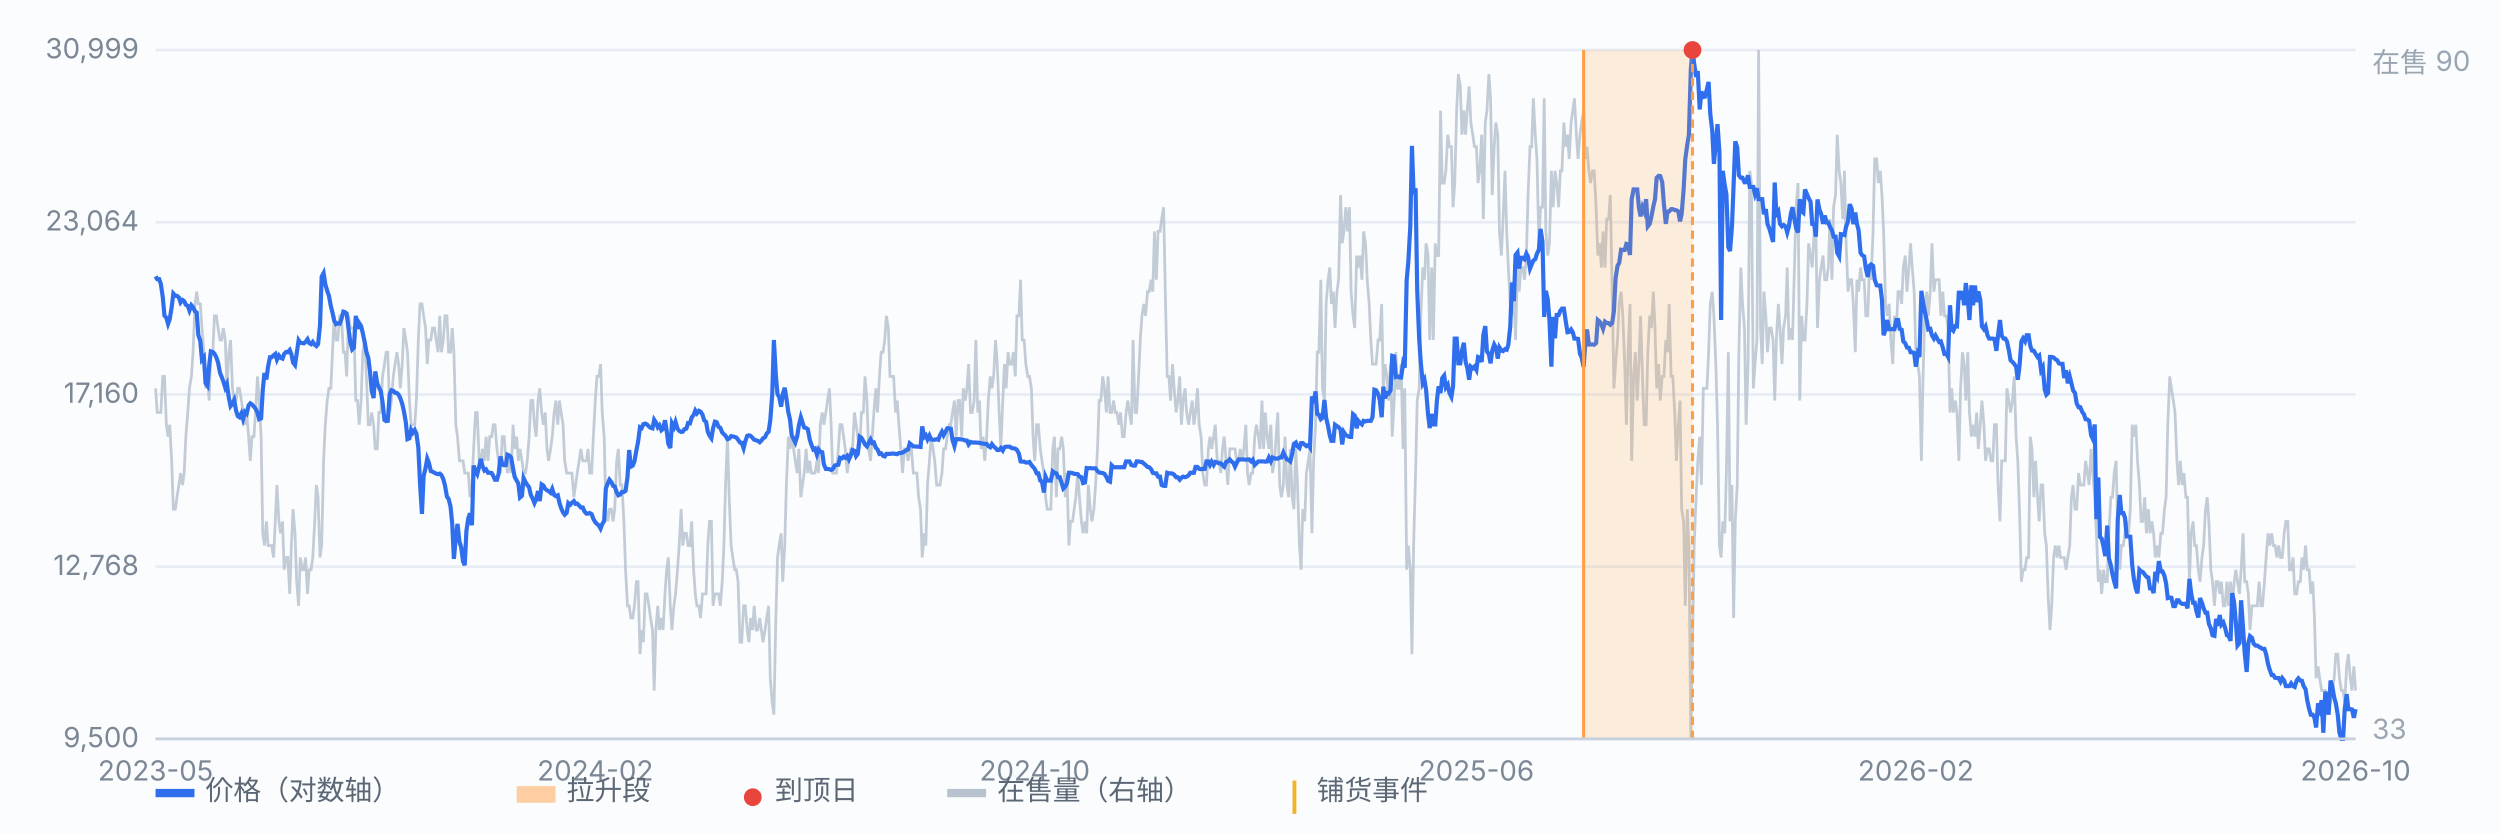
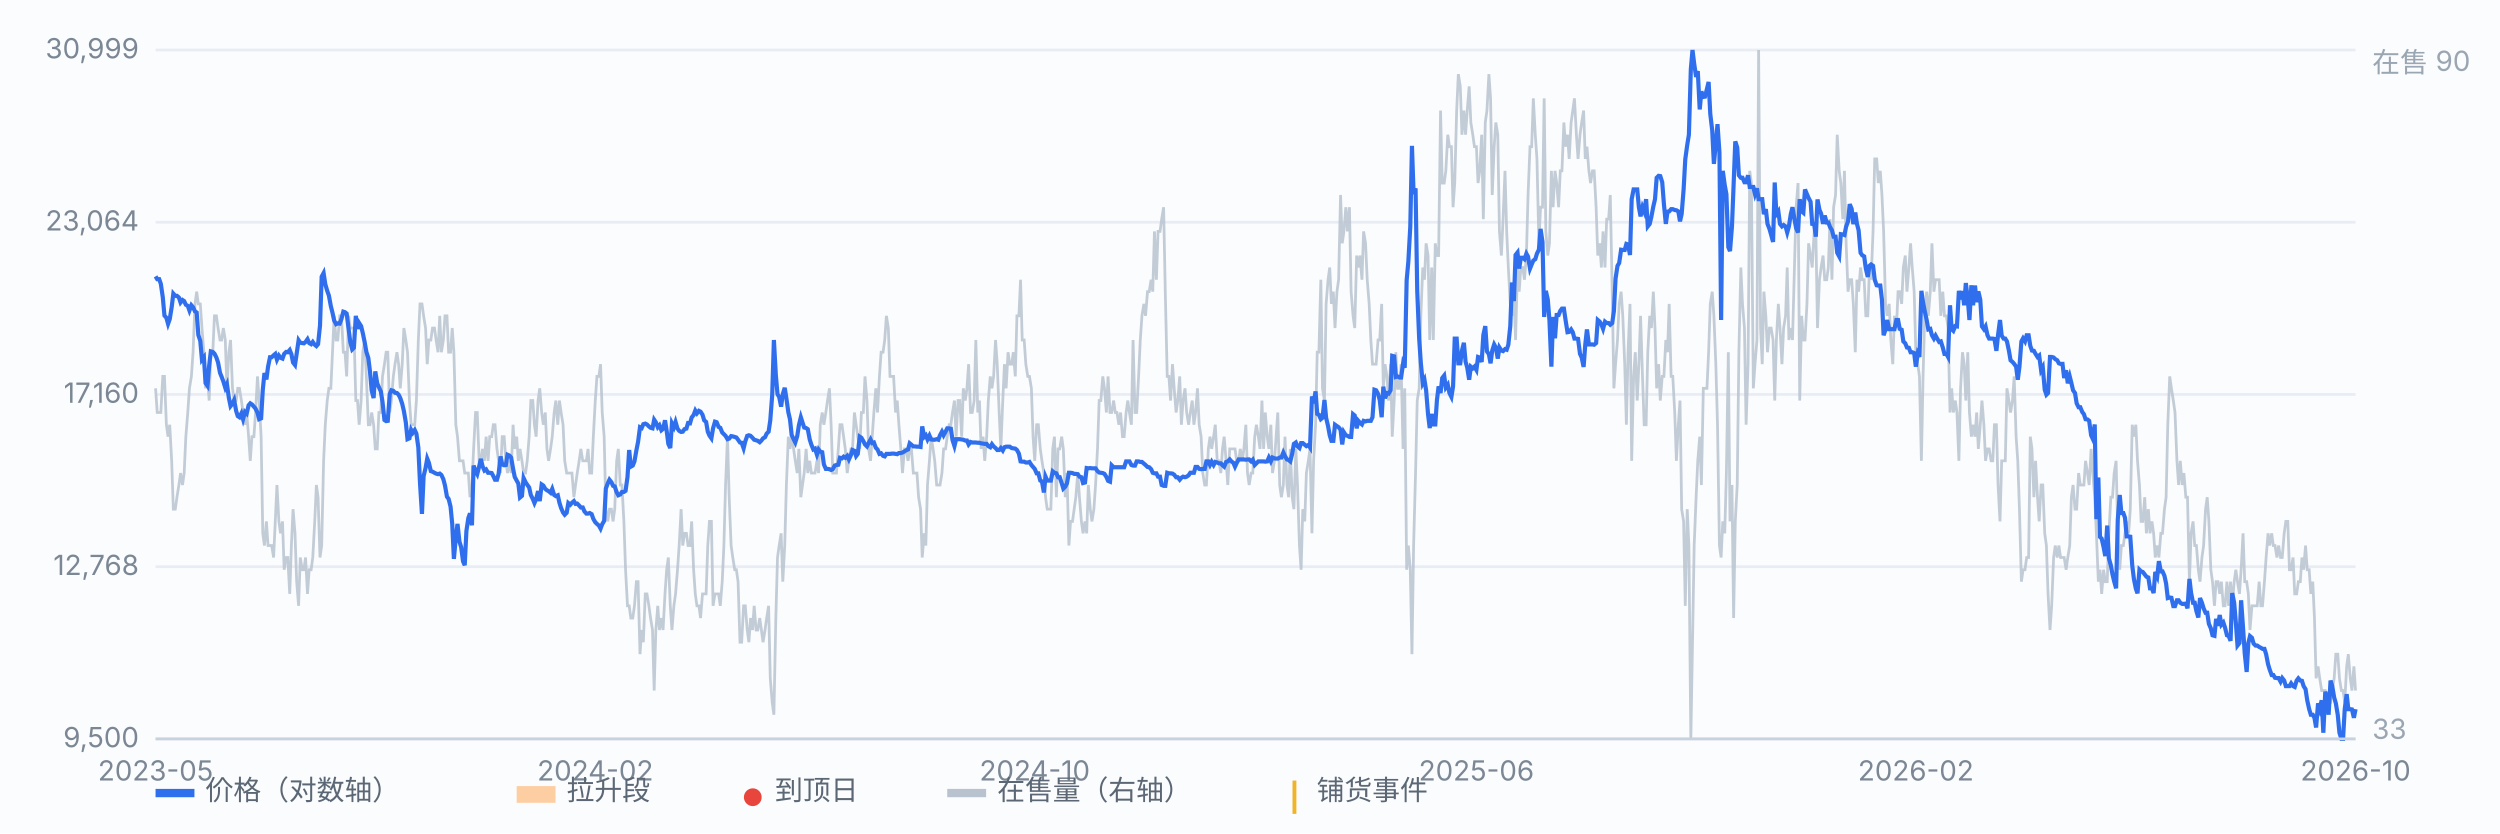
<svg xmlns="http://www.w3.org/2000/svg" viewBox="0 0 900 300" preserveAspectRatio="xMidYMid meet" style="width:100%;max-width:900px;height:auto;display:block" font-family="-apple-system,Segoe UI,Microsoft YaHei,sans-serif" font-size="10">
  <rect x="0" y="0" width="900" height="300" fill="#fbfcfe" />
  <line x1="56" y1="266.0" x2="848" y2="266.0" stroke="#e8edf5" stroke-width="1" />
  <text x="50" y="269.0" text-anchor="end" fill="#7b8794">9,500</text>
  <line x1="56" y1="204.0" x2="848" y2="204.0" stroke="#e8edf5" stroke-width="1" />
  <text x="50" y="207.0" text-anchor="end" fill="#7b8794">12,768</text>
  <line x1="56" y1="142.0" x2="848" y2="142.0" stroke="#e8edf5" stroke-width="1" />
  <text x="50" y="145.0" text-anchor="end" fill="#7b8794">17,160</text>
  <line x1="56" y1="80.0" x2="848" y2="80.0" stroke="#e8edf5" stroke-width="1" />
  <text x="50" y="83.0" text-anchor="end" fill="#7b8794">23,064</text>
  <line x1="56" y1="18.0" x2="848" y2="18.0" stroke="#e8edf5" stroke-width="1" />
  <text x="50" y="21.0" text-anchor="end" fill="#7b8794">30,999</text>
  <path d="M56.0 139.8 L56.6 148.5 L57.3 148.5 L57.9 148.5 L58.6 135.5 L59.2 135.5 L59.9 152.9 L60.5 157.2 L61.1 152.9 L61.8 165.9 L62.4 183.3 L63.1 183.3 L63.7 179.0 L64.4 174.6 L65.0 170.3 L65.7 174.6 L66.3 170.3 L66.9 157.2 L67.6 148.5 L68.2 139.8 L68.9 135.5 L69.5 126.8 L70.2 109.4 L70.8 105.0 L71.4 109.4 L72.1 109.4 L72.7 118.1 L73.4 126.8 L74.0 139.8 L74.7 135.5 L75.3 144.2 L75.9 126.8 L76.6 126.8 L77.2 113.7 L77.9 113.7 L78.5 118.1 L79.2 122.4 L79.8 122.4 L80.4 118.1 L81.1 122.4 L81.7 139.8 L82.4 126.8 L83.0 122.4 L83.7 139.8 L84.3 144.2 L85.0 144.2 L85.6 139.8 L86.2 139.8 L86.9 144.2 L87.5 148.5 L88.2 152.9 L88.8 148.5 L89.5 157.2 L90.1 165.9 L90.7 157.2 L91.4 157.2 L92.0 148.5 L92.7 135.5 L93.3 144.2 L94.0 157.2 L94.6 192.0 L95.2 196.4 L95.9 187.7 L96.5 196.4 L97.2 196.4 L97.8 196.4 L98.5 200.7 L99.1 187.7 L99.7 174.6 L100.4 187.7 L101.0 192.0 L101.7 187.7 L102.3 205.1 L103.0 200.7 L103.6 200.7 L104.3 213.8 L104.9 196.4 L105.5 183.3 L106.2 192.0 L106.8 209.4 L107.5 218.1 L108.1 200.7 L108.8 205.1 L109.4 205.1 L110.0 200.7 L110.7 213.8 L111.3 205.1 L112.0 205.1 L112.6 200.7 L113.3 187.7 L113.9 174.6 L114.5 179.0 L115.2 200.7 L115.8 196.4 L116.5 165.9 L117.1 152.9 L117.8 144.2 L118.4 139.8 L119.1 139.8 L119.7 126.8 L120.3 113.7 L121.0 122.4 L121.6 122.4 L122.3 113.7 L122.9 113.7 L123.6 126.8 L124.2 126.8 L124.8 135.5 L125.5 113.7 L126.1 118.1 L126.8 118.1 L127.4 118.1 L128.1 144.2 L128.7 144.2 L129.3 152.9 L130.0 144.2 L130.6 126.8 L131.3 122.4 L131.9 135.5 L132.6 152.9 L133.2 152.9 L133.8 148.5 L134.5 152.9 L135.1 161.6 L135.8 161.6 L136.4 148.5 L137.1 148.5 L137.7 135.5 L138.4 131.1 L139.0 126.8 L139.6 126.8 L140.3 148.5 L140.9 144.2 L141.6 135.5 L142.2 131.1 L142.9 126.8 L143.5 131.1 L144.1 139.8 L144.8 131.1 L145.4 118.1 L146.1 122.4 L146.7 126.8 L147.4 144.2 L148.0 152.9 L148.6 152.9 L149.3 152.9 L149.9 144.2 L150.6 122.4 L151.2 109.4 L151.9 109.4 L152.5 113.7 L153.2 118.1 L153.8 131.1 L154.4 122.4 L155.1 122.4 L155.7 118.1 L156.4 118.1 L157.0 122.4 L157.7 126.8 L158.3 113.7 L158.9 126.8 L159.6 122.4 L160.2 113.7 L160.9 113.7 L161.5 126.8 L162.2 126.8 L162.8 118.1 L163.4 126.8 L164.1 152.9 L164.7 157.2 L165.4 165.9 L166.0 165.9 L166.7 165.9 L167.3 170.3 L167.9 170.3 L168.6 170.3 L169.2 179.0 L169.9 174.6 L170.5 161.6 L171.2 148.5 L171.8 148.5 L172.5 165.9 L173.1 165.9 L173.7 161.6 L174.4 165.9 L175.0 157.2 L175.7 165.9 L176.3 157.2 L177.0 157.2 L177.6 152.9 L178.2 152.9 L178.9 161.6 L179.5 165.9 L180.2 170.3 L180.8 157.2 L181.5 157.2 L182.1 165.9 L182.7 170.3 L183.4 165.9 L184.0 170.3 L184.7 152.9 L185.3 161.6 L186.0 157.2 L186.6 165.9 L187.2 161.6 L187.9 165.9 L188.5 170.3 L189.2 170.3 L189.8 165.9 L190.5 157.2 L191.1 144.2 L191.8 144.2 L192.4 152.9 L193.0 157.2 L193.7 144.2 L194.3 139.8 L195.0 148.5 L195.6 152.9 L196.3 148.5 L196.9 161.6 L197.5 165.9 L198.2 161.6 L198.8 157.2 L199.5 148.5 L200.1 144.2 L200.8 152.9 L201.4 144.2 L202.0 148.5 L202.7 152.9 L203.3 165.9 L204.0 170.3 L204.6 170.3 L205.3 170.3 L205.9 170.3 L206.6 179.0 L207.2 174.6 L207.8 170.3 L208.5 165.9 L209.1 161.6 L209.8 165.9 L210.4 165.9 L211.1 165.9 L211.7 161.6 L212.3 170.3 L213.0 170.3 L213.6 157.2 L214.3 144.2 L214.9 135.5 L215.6 135.5 L216.2 131.1 L216.8 148.5 L217.5 157.2 L218.1 183.3 L218.8 187.7 L219.4 183.3 L220.1 183.3 L220.7 187.7 L221.3 183.3 L222.0 165.9 L222.6 161.6 L223.3 174.6 L223.9 174.6 L224.6 187.7 L225.2 205.1 L225.9 218.1 L226.5 218.1 L227.1 222.5 L227.8 222.5 L228.4 218.1 L229.1 209.4 L229.7 209.4 L230.4 235.5 L231.0 226.8 L231.6 231.2 L232.3 213.8 L232.9 213.8 L233.6 218.1 L234.2 222.5 L234.9 226.8 L235.5 248.6 L236.1 226.8 L236.8 218.1 L237.4 226.8 L238.1 222.5 L238.7 226.8 L239.4 213.8 L240.0 205.1 L240.6 200.7 L241.3 218.1 L241.9 226.8 L242.6 218.1 L243.2 213.8 L243.9 205.1 L244.5 196.4 L245.2 183.3 L245.8 196.4 L246.4 192.0 L247.1 192.0 L247.7 196.4 L248.4 196.4 L249.0 187.7 L249.7 205.1 L250.3 213.8 L250.9 218.1 L251.6 218.1 L252.2 222.5 L252.9 213.8 L253.5 213.8 L254.2 213.8 L254.8 196.4 L255.4 187.7 L256.1 187.7 L256.7 218.1 L257.4 213.8 L258.0 213.8 L258.7 213.8 L259.3 218.1 L260.0 209.4 L260.6 196.4 L261.2 174.6 L261.9 157.2 L262.5 179.0 L263.2 196.4 L263.8 200.7 L264.5 205.1 L265.1 205.1 L265.7 209.4 L266.4 231.2 L267.0 231.2 L267.7 218.1 L268.3 218.1 L269.0 226.8 L269.6 231.2 L270.2 222.5 L270.9 226.8 L271.5 218.1 L272.2 226.8 L272.8 226.8 L273.5 222.5 L274.1 226.8 L274.7 231.2 L275.4 226.8 L276.0 222.5 L276.7 218.1 L277.3 244.2 L278.0 252.9 L278.6 257.3 L279.3 222.5 L279.9 200.7 L280.5 196.4 L281.2 192.0 L281.8 209.4 L282.5 196.4 L283.1 174.6 L283.8 157.2 L284.4 161.6 L285.0 157.2 L285.7 161.6 L286.3 165.9 L287.0 170.3 L287.6 161.6 L288.3 179.0 L288.9 174.6 L289.5 170.3 L290.2 161.6 L290.8 170.3 L291.5 165.9 L292.1 170.3 L292.8 170.3 L293.4 170.3 L294.1 165.9 L294.7 170.3 L295.3 152.9 L296.0 148.5 L296.6 152.9 L297.3 148.5 L297.9 144.2 L298.6 139.8 L299.2 152.9 L299.8 170.3 L300.5 170.3 L301.1 170.3 L301.8 161.6 L302.4 152.9 L303.1 152.9 L303.7 157.2 L304.3 161.6 L305.0 170.3 L305.6 165.9 L306.3 161.6 L306.9 161.6 L307.6 148.5 L308.2 152.9 L308.8 157.2 L309.5 161.6 L310.1 148.5 L310.8 148.5 L311.4 135.5 L312.1 144.2 L312.7 161.6 L313.4 165.9 L314.0 157.2 L314.6 148.5 L315.3 139.8 L315.9 148.5 L316.6 135.5 L317.2 126.8 L317.9 126.8 L318.5 122.4 L319.1 113.7 L319.8 118.1 L320.4 135.5 L321.1 135.5 L321.7 135.5 L322.4 148.5 L323.0 144.2 L323.6 152.9 L324.3 161.6 L324.9 170.3 L325.6 161.6 L326.2 161.6 L326.9 165.9 L327.5 161.6 L328.1 161.6 L328.8 170.3 L329.4 170.3 L330.1 170.3 L330.7 179.0 L331.4 183.3 L332.0 200.7 L332.7 192.0 L333.3 196.4 L333.9 174.6 L334.6 165.9 L335.2 157.2 L335.9 161.6 L336.5 165.9 L337.2 174.6 L337.8 174.6 L338.4 174.6 L339.1 170.3 L339.7 161.6 L340.4 161.6 L341.0 157.2 L341.7 152.9 L342.3 152.9 L342.9 148.5 L343.6 144.2 L344.2 157.2 L344.9 144.2 L345.5 144.2 L346.2 157.2 L346.8 139.8 L347.5 144.2 L348.1 139.8 L348.7 131.1 L349.4 148.5 L350.0 148.5 L350.7 144.2 L351.3 122.4 L352.0 148.5 L352.6 144.2 L353.2 161.6 L353.9 157.2 L354.5 165.9 L355.2 157.2 L355.8 144.2 L356.5 135.5 L357.1 139.8 L357.7 135.5 L358.4 122.4 L359.0 131.1 L359.7 148.5 L360.3 161.6 L361.0 144.2 L361.6 131.1 L362.2 139.8 L362.9 126.8 L363.5 131.1 L364.2 131.1 L364.8 126.8 L365.5 135.5 L366.1 113.7 L366.8 113.7 L367.4 100.7 L368.0 122.4 L368.7 122.4 L369.3 131.1 L370.0 135.5 L370.6 135.5 L371.3 139.8 L371.9 157.2 L372.5 165.9 L373.2 152.9 L373.8 152.9 L374.5 161.6 L375.1 165.9 L375.8 170.3 L376.4 179.0 L377.0 183.3 L377.7 183.3 L378.3 183.3 L379.0 161.6 L379.6 157.2 L380.3 179.0 L380.9 161.6 L381.5 161.6 L382.2 157.2 L382.8 161.6 L383.5 179.0 L384.1 170.3 L384.8 196.4 L385.4 187.7 L386.1 187.7 L386.7 183.3 L387.3 179.0 L388.0 170.3 L388.6 179.0 L389.3 187.7 L389.9 192.0 L390.6 187.7 L391.2 192.0 L391.8 174.6 L392.5 183.3 L393.1 187.7 L393.8 183.3 L394.4 174.6 L395.1 161.6 L395.7 144.2 L396.3 144.2 L397.0 135.5 L397.6 139.8 L398.3 148.5 L398.9 135.5 L399.6 148.5 L400.2 148.5 L400.9 144.2 L401.5 148.5 L402.1 148.5 L402.8 152.9 L403.4 148.5 L404.1 157.2 L404.7 157.2 L405.4 148.5 L406.0 144.2 L406.6 148.5 L407.3 152.9 L407.9 122.4 L408.6 148.5 L409.2 148.5 L409.9 135.5 L410.5 122.4 L411.1 113.7 L411.8 109.4 L412.4 113.7 L413.1 105.0 L413.7 105.0 L414.4 100.7 L415.0 105.0 L415.6 83.3 L416.3 100.7 L416.9 83.3 L417.6 83.3 L418.2 78.9 L418.9 74.6 L419.5 105.0 L420.2 135.5 L420.8 135.5 L421.4 144.2 L422.1 131.1 L422.7 139.8 L423.4 148.5 L424.0 144.2 L424.7 135.5 L425.3 152.9 L425.9 144.2 L426.6 139.8 L427.2 148.5 L427.9 152.9 L428.5 148.5 L429.2 144.2 L429.8 152.9 L430.4 148.5 L431.1 139.8 L431.7 152.9 L432.4 157.2 L433.0 170.3 L433.7 174.6 L434.3 174.6 L435.0 161.6 L435.6 157.2 L436.2 161.6 L436.9 157.2 L437.5 152.9 L438.2 165.9 L438.8 165.9 L439.5 170.3 L440.1 161.6 L440.7 157.2 L441.4 165.9 L442.0 174.6 L442.7 161.6 L443.3 161.6 L444.0 161.6 L444.6 161.6 L445.2 165.9 L445.9 165.9 L446.5 161.6 L447.2 165.9 L447.8 161.6 L448.5 152.9 L449.1 170.3 L449.7 174.6 L450.4 170.3 L451.0 170.3 L451.7 157.2 L452.3 152.9 L453.0 157.2 L453.6 161.6 L454.3 144.2 L454.9 161.6 L455.5 148.5 L456.2 157.2 L456.8 161.6 L457.5 152.9 L458.1 170.3 L458.8 165.9 L459.4 157.2 L460.0 148.5 L460.7 174.6 L461.3 179.0 L462.0 174.6 L462.6 157.2 L463.3 174.6 L463.9 179.0 L464.5 161.6 L465.2 179.0 L465.8 183.3 L466.5 161.6 L467.1 174.6 L467.8 196.4 L468.4 205.1 L469.0 183.3 L469.7 187.7 L470.3 170.3 L471.0 165.9 L471.6 161.6 L472.3 192.0 L472.9 165.9 L473.6 152.9 L474.2 126.8 L474.8 126.8 L475.5 100.7 L476.1 139.8 L476.8 144.2 L477.4 109.4 L478.1 100.7 L478.7 96.3 L479.3 109.4 L480.0 105.0 L480.6 118.1 L481.3 105.0 L481.9 100.7 L482.6 70.2 L483.2 87.6 L483.8 83.3 L484.5 74.6 L485.1 83.3 L485.8 74.6 L486.4 105.0 L487.1 113.7 L487.7 118.1 L488.4 92.0 L489.0 96.3 L489.6 92.0 L490.3 100.7 L490.9 83.3 L491.6 87.6 L492.2 100.7 L492.9 109.4 L493.5 122.4 L494.1 131.1 L494.8 131.1 L495.4 131.1 L496.1 122.4 L496.7 122.4 L497.4 109.4 L498.0 139.8 L498.6 131.1 L499.3 135.5 L499.9 144.2 L500.6 131.1 L501.2 157.2 L501.9 144.2 L502.5 126.8 L503.1 139.8 L503.8 139.8 L504.4 131.1 L505.1 161.6 L505.7 139.8 L506.4 205.1 L507.0 196.4 L507.7 205.1 L508.3 235.5 L508.9 196.4 L509.6 170.3 L510.2 144.2 L510.9 139.8 L511.5 113.7 L512.2 96.3 L512.8 100.7 L513.4 87.6 L514.1 92.0 L514.7 122.4 L515.4 96.3 L516.0 122.4 L516.7 87.6 L517.3 92.0 L517.9 92.0 L518.6 39.8 L519.2 65.9 L519.9 65.9 L520.5 61.5 L521.2 48.5 L521.8 52.8 L522.5 52.8 L523.1 74.6 L523.7 65.9 L524.4 39.8 L525.0 26.7 L525.7 31.1 L526.3 48.5 L527.0 39.8 L527.6 48.5 L528.2 39.8 L528.9 31.1 L529.5 44.1 L530.2 48.5 L530.8 52.8 L531.5 52.8 L532.1 65.9 L532.7 61.5 L533.4 48.5 L534.0 78.9 L534.7 44.1 L535.3 39.8 L536.0 26.7 L536.6 35.4 L537.2 70.2 L537.9 52.8 L538.5 44.1 L539.2 48.5 L539.8 83.3 L540.5 92.0 L541.1 78.9 L541.8 61.5 L542.4 83.3 L543.0 96.3 L543.7 109.4 L544.3 113.7 L545.0 105.0 L545.6 122.4 L546.3 96.3 L546.9 105.0 L547.5 96.3 L548.2 96.3 L548.8 100.7 L549.5 92.0 L550.1 70.2 L550.8 52.8 L551.4 52.8 L552.0 35.4 L552.7 48.5 L553.3 57.2 L554.0 87.6 L554.6 74.6 L555.3 74.6 L555.9 35.4 L556.5 83.3 L557.2 92.0 L557.8 87.6 L558.5 61.5 L559.1 74.6 L559.8 61.5 L560.4 65.9 L561.1 74.6 L561.7 61.5 L562.3 61.5 L563.0 44.1 L563.6 52.8 L564.3 48.5 L564.9 57.2 L565.6 44.1 L566.2 39.8 L566.8 35.4 L567.5 48.5 L568.1 57.2 L568.8 48.5 L569.4 44.1 L570.1 39.8 L570.7 57.2 L571.3 52.8 L572.0 61.5 L572.6 65.9 L573.3 61.5 L573.9 61.5 L574.6 74.6 L575.2 92.0 L575.9 87.6 L576.5 96.3 L577.1 83.3 L577.8 96.3 L578.4 78.9 L579.1 78.9 L579.7 70.2 L580.4 105.0 L581.0 139.8 L581.6 131.1 L582.3 122.4 L582.9 109.4 L583.6 105.0 L584.2 113.7 L584.9 131.1 L585.5 152.9 L586.1 126.8 L586.8 109.4 L587.4 165.9 L588.1 135.5 L588.7 126.8 L589.4 144.2 L590.0 131.1 L590.6 113.7 L591.3 135.5 L591.9 152.9 L592.6 152.9 L593.2 126.8 L593.9 113.7 L594.5 118.1 L595.2 105.0 L595.8 118.1 L596.4 139.8 L597.1 131.1 L597.7 144.2 L598.4 135.5 L599.0 135.5 L599.7 122.4 L600.3 126.8 L600.9 109.4 L601.6 135.5 L602.2 135.5 L602.9 148.5 L603.5 165.9 L604.2 152.9 L604.8 144.2 L605.4 183.3 L606.1 187.7 L606.7 218.1 L607.4 183.3 L608.0 196.4 L608.7 266.0 L609.3 231.2 L609.9 196.4 L610.6 179.0 L611.2 165.9 L611.9 157.2 L612.5 174.6 L613.2 139.8 L613.8 139.8 L614.5 139.8 L615.1 126.8 L615.7 109.4 L616.4 105.0 L617.0 113.7 L617.7 131.1 L618.3 152.9 L619.0 196.4 L619.6 200.7 L620.2 187.7 L620.9 192.0 L621.5 170.3 L622.2 126.8 L622.8 187.7 L623.5 174.6 L624.1 222.5 L624.7 187.7 L625.4 174.6 L626.0 126.8 L626.7 96.3 L627.3 109.4 L628.0 118.1 L628.6 152.9 L629.3 131.1 L629.9 61.5 L630.5 65.9 L631.2 139.8 L631.8 131.1 L632.5 122.4 L633.1 18.0 L633.8 118.1 L634.4 131.1 L635.0 105.0 L635.7 113.7 L636.3 126.8 L637.0 118.1 L637.6 118.1 L638.3 122.4 L638.9 144.2 L639.5 122.4 L640.2 109.4 L640.8 118.1 L641.5 131.1 L642.1 118.1 L642.8 113.7 L643.4 96.3 L644.0 122.4 L644.7 118.1 L645.3 122.4 L646.0 96.3 L646.6 74.6 L647.3 65.9 L647.9 144.2 L648.6 113.7 L649.2 122.4 L649.8 122.4 L650.5 109.4 L651.1 87.6 L651.8 92.0 L652.4 96.3 L653.1 83.3 L653.7 83.3 L654.3 118.1 L655.0 100.7 L655.6 96.3 L656.3 92.0 L656.9 100.7 L657.6 100.7 L658.2 96.3 L658.8 78.9 L659.5 100.7 L660.1 74.6 L660.8 70.2 L661.4 48.5 L662.1 61.5 L662.7 65.9 L663.4 78.9 L664.0 61.5 L664.6 87.6 L665.3 105.0 L665.9 100.7 L666.6 100.7 L667.2 109.4 L667.9 126.8 L668.5 100.7 L669.1 105.0 L669.8 96.3 L670.4 100.7 L671.1 100.7 L671.7 113.7 L672.4 113.7 L673.0 96.3 L673.6 100.7 L674.3 83.3 L674.9 57.2 L675.6 57.2 L676.2 65.9 L676.9 61.5 L677.5 70.2 L678.1 83.3 L678.8 109.4 L679.4 113.7 L680.1 109.4 L680.7 122.4 L681.4 131.1 L682.0 113.7 L682.7 118.1 L683.3 105.0 L683.9 105.0 L684.6 109.4 L685.2 96.3 L685.9 92.0 L686.5 105.0 L687.2 96.3 L687.8 87.6 L688.4 96.3 L689.1 105.0 L689.7 126.8 L690.4 131.1 L691.0 135.5 L691.7 165.9 L692.3 135.5 L692.9 113.7 L693.6 105.0 L694.2 113.7 L694.9 105.0 L695.5 87.6 L696.2 105.0 L696.8 100.7 L697.4 100.7 L698.1 100.7 L698.7 113.7 L699.4 105.0 L700.0 113.7 L700.7 113.7 L701.3 118.1 L702.0 148.5 L702.6 139.8 L703.2 148.5 L703.9 144.2 L704.5 148.5 L705.2 165.9 L705.8 139.8 L706.5 126.8 L707.1 131.1 L707.7 144.2 L708.4 126.8 L709.0 148.5 L709.7 157.2 L710.3 152.9 L711.0 157.2 L711.6 148.5 L712.2 161.6 L712.9 152.9 L713.5 144.2 L714.2 152.9 L714.8 165.9 L715.5 161.6 L716.1 161.6 L716.8 165.9 L717.4 165.9 L718.0 152.9 L718.7 152.9 L719.3 174.6 L720.0 187.7 L720.6 165.9 L721.3 165.9 L721.9 165.9 L722.5 139.8 L723.2 144.2 L723.8 148.5 L724.5 144.2 L725.1 135.5 L725.8 157.2 L726.4 165.9 L727.0 183.3 L727.7 209.4 L728.3 205.1 L729.0 205.1 L729.6 200.7 L730.3 200.7 L730.9 157.2 L731.5 161.6 L732.2 179.0 L732.8 165.9 L733.5 179.0 L734.1 187.7 L734.8 174.6 L735.4 174.6 L736.1 192.0 L736.7 196.4 L737.3 213.8 L738.0 226.8 L738.6 218.1 L739.3 200.7 L739.9 196.4 L740.6 200.7 L741.2 196.4 L741.8 200.7 L742.5 200.7 L743.1 200.7 L743.8 205.1 L744.4 200.7 L745.1 196.4 L745.7 179.0 L746.3 174.6 L747.0 183.3 L747.6 183.3 L748.3 170.3 L748.9 174.6 L749.6 174.6 L750.2 174.6 L750.8 165.9 L751.5 170.3 L752.1 174.6 L752.8 161.6 L753.4 170.3 L754.1 179.0 L754.7 192.0 L755.4 209.4 L756.0 205.1 L756.6 213.8 L757.3 205.1 L757.9 209.4 L758.6 209.4 L759.2 192.0 L759.9 179.0 L760.5 179.0 L761.1 170.3 L761.8 165.9 L762.4 192.0 L763.1 205.1 L763.7 196.4 L764.4 196.4 L765.0 192.0 L765.6 187.7 L766.3 192.0 L766.9 183.3 L767.6 152.9 L768.2 157.2 L768.9 152.9 L769.5 165.9 L770.2 174.6 L770.8 187.7 L771.4 187.7 L772.1 179.0 L772.7 192.0 L773.4 183.3 L774.0 192.0 L774.7 187.7 L775.3 192.0 L775.9 200.7 L776.6 196.4 L777.2 200.7 L777.9 192.0 L778.5 192.0 L779.2 183.3 L779.8 179.0 L780.4 152.9 L781.1 135.5 L781.7 139.8 L782.4 144.2 L783.0 148.5 L783.7 165.9 L784.3 174.6 L784.9 165.9 L785.6 174.6 L786.2 170.3 L786.9 179.0 L787.5 179.0 L788.2 209.4 L788.8 192.0 L789.5 187.7 L790.1 196.4 L790.7 196.4 L791.4 205.1 L792.0 209.4 L792.7 200.7 L793.3 196.4 L794.0 183.3 L794.6 179.0 L795.2 187.7 L795.9 205.1 L796.5 209.4 L797.2 218.1 L797.8 209.4 L798.5 209.4 L799.1 213.8 L799.7 209.4 L800.4 218.1 L801.0 218.1 L801.7 209.4 L802.3 218.1 L803.0 209.4 L803.6 218.1 L804.3 209.4 L804.9 205.1 L805.5 209.4 L806.2 213.8 L806.8 205.1 L807.5 192.0 L808.1 209.4 L808.8 209.4 L809.4 213.8 L810.0 226.8 L810.7 218.1 L811.3 218.1 L812.0 218.1 L812.6 218.1 L813.3 209.4 L813.9 218.1 L814.5 218.1 L815.2 209.4 L815.8 200.7 L816.5 192.0 L817.1 196.4 L817.8 192.0 L818.4 196.4 L819.0 196.4 L819.7 200.7 L820.3 196.4 L821.0 200.7 L821.6 200.7 L822.3 192.0 L822.9 187.7 L823.6 187.7 L824.2 205.1 L824.8 205.1 L825.5 200.7 L826.1 213.8 L826.8 213.8 L827.4 209.4 L828.1 209.4 L828.7 200.7 L829.3 205.1 L830.0 196.4 L830.6 205.1 L831.3 205.1 L831.9 213.8 L832.6 209.4 L833.2 222.5 L833.8 244.2 L834.5 239.9 L835.1 244.2 L835.8 248.6 L836.4 248.6 L837.1 248.6 L837.7 252.9 L838.3 252.9 L839.0 252.9 L839.6 248.6 L840.3 244.2 L840.9 235.5 L841.6 235.5 L842.2 244.2 L842.9 248.6 L843.5 248.6 L844.1 252.9 L844.8 239.9 L845.4 235.5 L846.1 244.2 L846.7 248.6 L847.4 239.9 L848.0 248.6" fill="none" stroke="#b9c3cf" stroke-width="1" opacity="0.85" />
  <text x="854" y="26" fill="#9aa6b2">在售 90</text>
  <text x="854" y="266" fill="#9aa6b2">33</text>
  <path d="M56.0 99.5 L56.6 100.5 L57.3 100.5 L57.9 102.2 L58.6 107.0 L59.2 113.6 L59.9 114.4 L60.5 116.6 L61.1 114.9 L61.8 110.6 L62.4 105.7 L63.1 106.5 L63.7 106.5 L64.4 107.1 L65.0 108.9 L65.7 108.0 L66.3 108.4 L66.9 109.7 L67.6 110.1 L68.2 111.8 L68.9 109.9 L69.5 110.6 L70.2 112.1 L70.8 112.5 L71.4 120.6 L72.1 122.7 L72.7 129.5 L73.4 128.6 L74.0 137.9 L74.7 138.9 L75.3 131.6 L75.9 126.5 L76.6 126.7 L77.2 127.3 L77.9 128.7 L78.5 130.5 L79.2 134.2 L79.8 135.7 L80.4 137.3 L81.1 139.6 L81.7 138.3 L82.4 143.3 L83.0 146.2 L83.7 145.3 L84.3 144.0 L85.0 147.9 L85.6 149.8 L86.2 150.2 L86.9 148.8 L87.5 150.9 L88.2 148.3 L88.8 148.9 L89.5 145.9 L90.1 145.2 L90.7 145.6 L91.4 146.4 L92.0 147.1 L92.7 148.6 L93.3 150.9 L94.0 150.6 L94.6 140.4 L95.2 134.3 L95.9 136.6 L96.5 132.0 L97.2 128.6 L97.8 128.6 L98.5 127.9 L99.1 127.4 L99.7 129.5 L100.4 128.0 L101.0 128.8 L101.7 129.1 L102.3 127.4 L103.0 126.7 L103.6 126.8 L104.3 126.0 L104.9 127.5 L105.5 130.5 L106.2 131.4 L106.8 127.3 L107.5 122.5 L108.1 123.4 L108.8 123.5 L109.4 123.6 L110.0 123.1 L110.7 122.1 L111.3 123.5 L112.0 123.9 L112.6 123.1 L113.3 124.1 L113.9 124.6 L114.5 123.9 L115.2 117.2 L115.8 99.6 L116.5 98.3 L117.1 102.3 L117.8 104.7 L118.4 106.4 L119.1 110.2 L119.7 112.6 L120.3 115.4 L121.0 116.7 L121.6 116.4 L122.3 116.5 L122.9 114.9 L123.6 112.2 L124.2 112.4 L124.8 112.9 L125.5 118.5 L126.1 123.1 L126.8 125.8 L127.4 125.2 L128.1 113.7 L128.7 118.4 L129.3 116.3 L130.0 117.4 L130.6 119.9 L131.3 123.3 L131.9 126.7 L132.6 128.9 L133.2 133.8 L133.8 140.6 L134.5 143.3 L135.1 133.7 L135.8 138.0 L136.4 139.4 L137.1 140.9 L137.7 144.7 L138.4 151.2 L139.0 151.6 L139.6 151.5 L140.3 141.9 L140.9 140.5 L141.6 140.7 L142.2 141.4 L142.9 141.5 L143.5 142.1 L144.1 143.3 L144.8 145.4 L145.4 148.0 L146.1 152.1 L146.7 158.1 L147.4 157.8 L148.0 154.7 L148.6 155.8 L149.3 154.8 L149.9 156.1 L150.6 161.1 L151.2 173.9 L151.9 185.0 L152.5 171.4 L153.2 168.5 L153.8 165.1 L154.4 166.6 L155.1 169.6 L155.7 169.8 L156.4 170.2 L157.0 170.5 L157.7 170.7 L158.3 170.5 L158.9 171.0 L159.6 172.5 L160.2 174.8 L160.9 178.8 L161.5 179.6 L162.2 182.4 L162.8 188.6 L163.4 201.2 L164.1 193.5 L164.7 188.6 L165.4 195.0 L166.0 196.9 L166.7 202.1 L167.3 203.5 L167.9 191.2 L168.6 186.5 L169.2 184.8 L169.9 189.1 L170.5 167.6 L171.2 169.6 L171.8 170.7 L172.5 167.9 L173.1 165.2 L173.7 167.8 L174.4 169.4 L175.0 169.0 L175.7 170.2 L176.3 170.2 L177.0 170.3 L177.6 171.4 L178.2 172.7 L178.9 172.7 L179.5 170.6 L180.2 164.3 L180.8 167.2 L181.5 167.5 L182.1 167.4 L182.7 163.7 L183.4 164.0 L184.0 164.7 L184.7 168.7 L185.3 171.7 L186.0 173.0 L186.6 174.1 L187.2 179.1 L187.9 178.5 L188.5 172.1 L189.2 173.6 L189.8 174.5 L190.5 175.5 L191.1 178.2 L191.8 179.6 L192.4 181.1 L193.0 179.7 L193.7 176.8 L194.3 180.4 L195.0 174.4 L195.6 174.8 L196.3 176.0 L196.9 176.5 L197.5 176.8 L198.2 177.4 L198.8 176.0 L199.5 178.2 L200.1 178.6 L200.8 178.3 L201.4 181.0 L202.0 182.9 L202.7 184.5 L203.3 185.3 L204.0 184.6 L204.6 181.1 L205.3 181.7 L205.9 181.0 L206.6 180.4 L207.2 181.4 L207.8 181.3 L208.5 182.0 L209.1 182.7 L209.8 182.7 L210.4 184.1 L211.1 184.9 L211.7 184.9 L212.3 184.7 L213.0 185.1 L213.6 186.8 L214.3 188.0 L214.9 188.6 L215.6 189.2 L216.2 190.3 L216.8 188.7 L217.5 187.5 L218.1 175.9 L218.8 174.0 L219.4 172.7 L220.1 173.6 L220.7 174.9 L221.3 175.1 L222.0 177.2 L222.6 178.3 L223.3 178.0 L223.9 177.1 L224.6 177.1 L225.2 176.7 L225.9 171.7 L226.5 162.0 L227.1 168.0 L227.8 167.6 L228.4 166.1 L229.1 162.1 L229.7 159.1 L230.4 153.8 L231.0 154.1 L231.6 152.7 L232.3 152.5 L232.9 152.8 L233.6 153.5 L234.2 154.0 L234.9 154.2 L235.5 151.1 L236.1 152.0 L236.8 153.8 L237.4 153.1 L238.1 154.9 L238.7 154.4 L239.4 151.3 L240.0 155.1 L240.6 159.8 L241.3 161.3 L241.9 152.4 L242.6 153.8 L243.2 151.9 L243.9 154.3 L244.5 155.1 L245.2 155.5 L245.8 155.4 L246.4 154.5 L247.1 154.3 L247.7 152.3 L248.4 152.4 L249.0 150.3 L249.7 149.4 L250.3 147.8 L250.9 148.8 L251.6 147.9 L252.2 148.2 L252.9 149.3 L253.5 151.3 L254.2 151.9 L254.8 155.4 L255.4 156.8 L256.1 157.8 L256.7 154.2 L257.4 151.8 L258.0 152.0 L258.7 153.7 L259.3 154.0 L260.0 155.7 L260.6 156.3 L261.2 156.9 L261.9 158.1 L262.5 157.9 L263.2 157.0 L263.8 157.1 L264.5 157.3 L265.1 157.5 L265.7 158.3 L266.4 159.3 L267.0 159.4 L267.7 161.4 L268.3 158.9 L269.0 156.9 L269.6 156.7 L270.2 156.9 L270.9 157.6 L271.5 158.3 L272.2 158.5 L272.8 158.7 L273.5 159.2 L274.1 158.6 L274.7 157.8 L275.4 157.4 L276.0 156.1 L276.7 155.4 L277.3 151.3 L278.0 142.1 L278.6 122.4 L279.3 135.0 L279.9 141.9 L280.5 142.9 L281.2 146.4 L281.8 141.9 L282.5 139.6 L283.1 143.4 L283.8 148.4 L284.4 151.0 L285.0 156.6 L285.7 158.1 L286.3 159.3 L287.0 157.0 L287.6 153.1 L288.3 150.2 L288.9 152.1 L289.5 153.9 L290.2 154.1 L290.8 154.5 L291.5 158.2 L292.1 160.1 L292.8 161.8 L293.4 161.5 L294.1 163.7 L294.7 161.8 L295.3 162.6 L296.0 162.8 L296.6 167.2 L297.3 168.8 L297.9 168.8 L298.6 168.9 L299.2 169.2 L299.8 168.9 L300.5 167.6 L301.1 167.4 L301.8 167.3 L302.4 164.8 L303.1 165.0 L303.7 164.4 L304.3 164.8 L305.0 164.1 L305.6 165.4 L306.3 163.9 L306.9 162.0 L307.6 162.3 L308.2 164.2 L308.8 163.4 L309.5 157.2 L310.1 157.6 L310.8 158.8 L311.4 160.0 L312.1 160.7 L312.7 159.5 L313.4 158.2 L314.0 159.5 L314.6 159.3 L315.3 161.2 L315.9 161.8 L316.6 163.4 L317.2 163.2 L317.9 164.1 L318.5 164.3 L319.1 163.4 L319.8 163.4 L320.4 163.4 L321.1 163.3 L321.7 163.3 L322.4 163.4 L323.0 163.5 L323.6 163.1 L324.3 163.1 L324.9 162.9 L325.6 162.5 L326.2 162.1 L326.9 161.8 L327.5 159.6 L328.1 160.1 L328.8 160.7 L329.4 160.7 L330.1 160.8 L330.7 160.8 L331.4 160.9 L332.0 153.5 L332.7 157.3 L333.3 156.7 L333.9 158.2 L334.6 156.8 L335.2 158.2 L335.9 158.3 L336.5 158.3 L337.2 158.1 L337.8 158.3 L338.4 156.7 L339.1 155.4 L339.7 156.7 L340.4 155.4 L341.0 154.2 L341.7 154.2 L342.3 154.3 L342.9 158.4 L343.6 160.6 L344.2 158.1 L344.9 158.1 L345.5 158.1 L346.2 158.2 L346.8 158.3 L347.5 158.6 L348.1 158.6 L348.7 160.0 L349.4 159.1 L350.0 159.3 L350.7 159.3 L351.3 159.3 L352.0 159.4 L352.6 159.4 L353.2 159.6 L353.9 159.7 L354.5 159.8 L355.2 159.8 L355.8 160.6 L356.5 161.0 L357.1 159.9 L357.7 160.7 L358.4 161.3 L359.0 162.0 L359.7 162.0 L360.3 161.3 L361.0 162.2 L361.6 161.0 L362.2 160.8 L362.9 160.8 L363.5 160.8 L364.2 161.3 L364.8 161.4 L365.5 161.5 L366.1 162.0 L366.8 163.3 L367.4 166.1 L368.0 166.2 L368.7 166.2 L369.3 166.5 L370.0 166.5 L370.6 166.3 L371.3 167.4 L371.9 168.1 L372.5 168.8 L373.2 170.4 L373.8 170.4 L374.5 173.0 L375.1 173.3 L375.8 177.3 L376.4 171.6 L377.0 173.0 L377.7 173.0 L378.3 173.0 L379.0 169.7 L379.6 170.2 L380.3 170.4 L380.9 171.8 L381.5 171.8 L382.2 173.9 L382.8 175.9 L383.5 175.2 L384.1 174.0 L384.8 170.2 L385.4 170.2 L386.1 170.3 L386.7 170.6 L387.3 170.6 L388.0 170.7 L388.6 171.6 L389.3 171.8 L389.9 173.9 L390.6 173.7 L391.2 168.5 L391.8 168.6 L392.5 168.5 L393.1 168.6 L393.8 168.6 L394.4 168.6 L395.1 169.6 L395.7 170.1 L396.3 170.2 L397.0 170.3 L397.6 170.6 L398.3 171.7 L398.9 173.1 L399.6 173.4 L400.2 167.5 L400.9 168.2 L401.5 168.2 L402.1 168.2 L402.8 168.2 L403.4 168.2 L404.1 168.2 L404.7 168.2 L405.4 166.1 L406.0 166.1 L406.6 166.1 L407.3 167.4 L407.9 167.6 L408.6 167.6 L409.2 166.1 L409.9 166.1 L410.5 166.3 L411.1 166.3 L411.8 166.9 L412.4 167.4 L413.1 168.1 L413.7 168.2 L414.4 168.9 L415.0 170.2 L415.6 170.4 L416.3 170.4 L416.9 171.6 L417.6 171.6 L418.2 174.6 L418.9 174.9 L419.5 174.9 L420.2 170.2 L420.8 170.4 L421.4 170.4 L422.1 170.5 L422.7 170.9 L423.4 171.8 L424.0 171.8 L424.7 172.7 L425.3 172.0 L425.9 171.6 L426.6 171.8 L427.2 171.6 L427.9 171.1 L428.5 170.2 L429.2 170.2 L429.8 170.2 L430.4 168.1 L431.1 168.1 L431.7 168.8 L432.4 168.9 L433.0 168.8 L433.7 168.8 L434.3 166.1 L435.0 166.1 L435.6 167.4 L436.2 166.2 L436.9 167.4 L437.5 166.3 L438.2 166.5 L438.8 166.8 L439.5 166.8 L440.1 167.5 L440.7 168.0 L441.4 166.3 L442.0 166.1 L442.7 165.4 L443.3 166.1 L444.0 166.6 L444.6 168.0 L445.2 166.7 L445.9 165.4 L446.5 165.4 L447.2 165.4 L447.8 165.4 L448.5 165.5 L449.1 165.4 L449.7 165.4 L450.4 166.1 L451.0 165.5 L451.7 167.4 L452.3 166.8 L453.0 166.1 L453.6 166.1 L454.3 166.1 L454.9 166.1 L455.5 166.2 L456.2 166.1 L456.8 164.7 L457.5 166.1 L458.1 164.7 L458.8 165.0 L459.4 165.1 L460.0 165.1 L460.7 164.7 L461.3 164.7 L462.0 162.9 L462.6 164.2 L463.3 165.4 L463.9 165.6 L464.5 166.1 L465.2 163.3 L465.8 159.8 L466.5 159.3 L467.1 160.7 L467.8 161.3 L468.4 159.5 L469.0 159.5 L469.7 160.1 L470.3 160.6 L471.0 160.2 L471.6 161.1 L472.3 142.7 L472.9 145.2 L473.6 140.9 L474.2 149.0 L474.8 149.3 L475.5 150.9 L476.1 150.4 L476.8 144.0 L477.4 150.4 L478.1 153.4 L478.7 156.7 L479.3 158.7 L480.0 158.7 L480.6 152.9 L481.3 153.4 L481.9 153.8 L482.6 154.7 L483.2 160.0 L483.8 155.6 L484.5 156.7 L485.1 156.9 L485.8 157.3 L486.4 157.3 L487.1 149.1 L487.7 149.6 L488.4 154.2 L489.0 151.5 L489.6 152.2 L490.3 152.8 L490.9 151.5 L491.6 151.7 L492.2 151.5 L492.9 151.5 L493.5 151.5 L494.1 150.2 L494.8 140.3 L495.4 140.5 L496.1 141.8 L496.7 144.0 L497.4 150.2 L498.0 139.2 L498.6 143.4 L499.3 141.5 L499.9 141.7 L500.6 140.5 L501.2 128.1 L501.9 128.3 L502.5 135.7 L503.1 135.5 L503.8 135.9 L504.4 135.9 L505.1 130.9 L505.7 132.4 L506.4 100.8 L507.0 94.2 L507.7 81.6 L508.3 52.5 L508.9 69.9 L509.6 67.8 L510.2 104.7 L510.9 121.9 L511.5 130.7 L512.2 137.9 L512.8 136.7 L513.4 140.5 L514.1 149.2 L514.7 154.1 L515.4 149.0 L516.0 152.8 L516.7 152.8 L517.3 144.0 L517.9 139.1 L518.6 141.5 L519.2 136.1 L519.9 135.2 L520.5 139.5 L521.2 138.5 L521.8 141.5 L522.5 142.9 L523.1 139.1 L523.7 121.9 L524.4 121.9 L525.0 130.8 L525.7 130.8 L526.3 126.2 L527.0 123.4 L527.6 130.2 L528.2 132.3 L528.9 136.7 L529.5 132.0 L530.2 132.6 L530.8 132.0 L531.5 133.2 L532.1 128.5 L532.7 128.7 L533.4 130.3 L534.0 120.6 L534.7 117.4 L535.3 126.5 L536.0 127.5 L536.6 130.8 L537.2 126.2 L537.9 124.0 L538.5 125.1 L539.2 129.1 L539.8 125.1 L540.5 126.2 L541.1 126.4 L541.8 125.7 L542.4 125.9 L543.0 124.1 L543.7 117.4 L544.3 101.7 L545.0 108.4 L545.6 91.8 L546.3 90.9 L546.9 96.7 L547.5 92.8 L548.2 92.8 L548.8 93.3 L549.5 91.3 L550.1 92.4 L550.8 96.7 L551.4 95.2 L552.0 93.8 L552.7 93.3 L553.3 91.3 L554.0 89.9 L554.6 82.4 L555.3 87.1 L555.9 114.1 L556.5 104.7 L557.2 107.8 L557.8 115.3 L558.5 132.0 L559.1 114.1 L559.8 121.8 L560.4 113.4 L561.1 113.4 L561.7 111.9 L562.3 111.1 L563.0 111.1 L563.6 115.2 L564.3 119.6 L564.9 119.5 L565.6 118.6 L566.2 119.6 L566.8 121.9 L567.5 121.9 L568.1 122.0 L568.8 127.4 L569.4 128.7 L570.1 132.1 L570.7 124.0 L571.3 118.6 L572.0 124.0 L572.6 124.0 L573.3 124.0 L573.9 124.1 L574.6 123.5 L575.2 115.2 L575.9 115.8 L576.5 116.8 L577.1 118.4 L577.8 115.8 L578.4 116.3 L579.1 116.3 L579.7 116.9 L580.4 116.3 L581.0 112.0 L581.6 100.3 L582.3 95.7 L582.9 94.7 L583.6 89.9 L584.2 90.0 L584.9 90.0 L585.5 87.8 L586.1 88.0 L586.8 91.8 L587.4 71.7 L588.1 68.2 L588.7 68.2 L589.4 68.2 L590.0 74.6 L590.6 77.9 L591.3 74.6 L591.9 76.1 L592.6 71.7 L593.2 81.5 L593.9 80.6 L594.5 78.0 L595.2 74.3 L595.8 71.7 L596.4 64.0 L597.1 63.3 L597.7 63.4 L598.4 65.6 L599.0 73.4 L599.7 80.6 L600.3 76.2 L600.9 76.1 L601.6 75.3 L602.2 75.3 L602.9 75.6 L603.5 75.7 L604.2 76.1 L604.8 79.7 L605.4 77.0 L606.1 68.2 L606.7 57.3 L607.4 52.2 L608.0 48.5 L608.7 24.9 L609.3 18.0 L609.9 22.9 L610.6 27.7 L611.2 25.6 L611.9 39.4 L612.5 32.9 L613.2 34.9 L613.8 34.8 L614.5 32.0 L615.1 29.5 L615.7 41.0 L616.4 47.0 L617.0 59.0 L617.7 51.7 L618.3 44.7 L619.0 54.9 L619.6 115.2 L620.2 61.5 L620.9 66.6 L621.5 69.9 L622.2 89.0 L622.8 90.4 L623.5 81.6 L624.1 66.5 L624.7 50.9 L625.4 53.1 L626.0 63.1 L626.7 64.0 L627.3 64.0 L628.0 65.6 L628.6 65.6 L629.3 63.1 L629.9 67.3 L630.5 67.3 L631.2 67.3 L631.8 69.9 L632.5 67.8 L633.1 71.7 L633.8 71.7 L634.4 71.7 L635.0 77.1 L635.7 75.3 L636.3 80.6 L637.0 82.4 L637.6 84.5 L638.3 87.1 L638.9 65.7 L639.5 77.1 L640.2 76.1 L640.8 80.6 L641.5 81.5 L642.1 81.0 L642.8 81.5 L643.4 83.7 L644.0 81.5 L644.7 77.0 L645.3 74.6 L646.0 78.9 L646.6 82.1 L647.3 83.7 L647.9 71.7 L648.6 76.1 L649.2 76.6 L649.8 68.2 L650.5 69.9 L651.1 71.3 L651.8 72.6 L652.4 80.6 L653.1 80.7 L653.7 85.2 L654.3 71.8 L655.0 75.5 L655.6 76.9 L656.3 80.6 L656.9 77.6 L657.6 80.1 L658.2 80.1 L658.8 81.7 L659.5 82.9 L660.1 85.2 L660.8 85.2 L661.4 91.0 L662.1 92.3 L662.7 84.3 L663.4 84.4 L664.0 84.6 L664.6 81.6 L665.3 79.7 L665.9 73.5 L666.6 75.2 L667.2 80.7 L667.9 76.5 L668.5 80.6 L669.1 82.9 L669.8 91.0 L670.4 91.9 L671.1 92.3 L671.7 96.7 L672.4 99.7 L673.0 95.7 L673.6 95.2 L674.3 95.7 L674.9 100.7 L675.6 102.7 L676.2 102.8 L676.9 102.8 L677.5 107.9 L678.1 120.7 L678.8 118.6 L679.4 115.2 L680.1 118.5 L680.7 118.5 L681.4 118.5 L682.0 118.5 L682.7 115.2 L683.3 115.2 L683.9 118.4 L684.6 118.7 L685.2 122.9 L685.9 123.6 L686.5 125.1 L687.2 125.2 L687.8 126.8 L688.4 126.8 L689.1 127.1 L689.7 132.0 L690.4 127.3 L691.0 128.5 L691.7 104.7 L692.3 108.9 L692.9 112.0 L693.6 115.2 L694.2 118.6 L694.9 118.4 L695.5 120.7 L696.2 121.9 L696.8 120.8 L697.4 121.9 L698.1 123.1 L698.7 122.9 L699.4 125.1 L700.0 127.4 L700.7 127.4 L701.3 128.5 L702.0 109.9 L702.6 118.5 L703.2 119.1 L703.9 117.4 L704.5 117.5 L705.2 104.7 L705.8 107.8 L706.5 104.8 L707.1 109.9 L707.7 101.9 L708.4 107.6 L709.0 115.2 L709.7 102.7 L710.3 109.9 L711.0 102.8 L711.6 108.8 L712.2 104.9 L712.9 107.9 L713.5 117.5 L714.2 118.5 L714.8 117.5 L715.5 120.7 L716.1 121.9 L716.8 121.9 L717.4 121.9 L718.0 122.0 L718.7 126.3 L719.3 120.6 L720.0 115.2 L720.6 120.8 L721.3 121.9 L721.9 121.9 L722.5 122.9 L723.2 126.2 L723.8 129.7 L724.5 130.3 L725.1 131.0 L725.8 132.0 L726.4 136.7 L727.0 132.0 L727.7 122.9 L728.3 121.8 L729.0 122.9 L729.6 120.7 L730.3 120.7 L730.9 124.5 L731.5 126.2 L732.2 126.3 L732.8 127.4 L733.5 128.5 L734.1 128.0 L734.8 133.3 L735.4 132.2 L736.1 140.3 L736.7 142.1 L737.3 141.5 L738.0 128.5 L738.6 128.5 L739.3 128.7 L739.9 129.3 L740.6 129.7 L741.2 130.8 L741.8 131.0 L742.5 131.0 L743.1 136.1 L743.8 133.3 L744.4 138.0 L745.1 135.5 L745.7 137.9 L746.3 140.5 L747.0 141.5 L747.6 145.2 L748.3 146.6 L748.9 146.6 L749.6 148.3 L750.2 149.1 L750.8 150.9 L751.5 151.0 L752.1 151.5 L752.8 156.7 L753.4 158.0 L754.1 152.8 L754.7 186.9 L755.4 171.9 L756.0 193.3 L756.6 193.9 L757.3 197.0 L757.9 200.2 L758.6 189.2 L759.2 201.0 L759.9 203.5 L760.5 206.8 L761.1 209.3 L761.8 211.8 L762.4 187.0 L763.1 178.2 L763.7 184.7 L764.4 184.7 L765.0 186.4 L765.6 193.1 L766.3 193.1 L766.9 193.2 L767.6 203.5 L768.2 208.4 L768.9 211.9 L769.5 213.6 L770.2 205.1 L770.8 205.7 L771.4 205.9 L772.1 206.8 L772.7 207.6 L773.4 207.9 L774.0 211.8 L774.7 211.8 L775.3 213.5 L775.9 205.9 L776.6 207.5 L777.2 202.0 L777.9 205.7 L778.5 205.7 L779.2 207.3 L779.8 210.1 L780.4 215.3 L781.1 215.1 L781.7 215.2 L782.4 218.2 L783.0 218.2 L783.7 216.1 L784.3 216.1 L784.9 217.0 L785.6 217.4 L786.2 217.4 L786.9 217.3 L787.5 219.0 L788.2 208.4 L788.8 213.5 L789.5 217.0 L790.1 217.0 L790.7 220.0 L791.4 222.3 L792.0 215.3 L792.7 217.0 L793.3 219.0 L794.0 220.6 L794.6 220.6 L795.2 224.6 L795.9 226.2 L796.5 228.7 L797.2 228.9 L797.8 222.8 L798.5 225.3 L799.1 221.4 L799.7 224.9 L800.4 224.1 L801.0 225.9 L801.7 228.7 L802.3 228.9 L803.0 230.7 L803.6 213.5 L804.3 217.0 L804.9 224.1 L805.5 232.4 L806.2 231.5 L806.8 216.1 L807.5 226.1 L808.1 235.2 L808.8 241.9 L809.4 231.5 L810.0 229.0 L810.7 229.6 L811.3 231.7 L812.0 232.4 L812.6 232.4 L813.3 232.9 L813.9 233.2 L814.5 233.6 L815.2 233.6 L815.8 235.5 L816.5 239.1 L817.1 241.1 L817.8 243.0 L818.4 243.0 L819.0 244.0 L819.7 244.1 L820.3 244.1 L821.0 245.4 L821.6 244.1 L822.3 245.0 L822.9 247.0 L823.6 247.0 L824.2 247.0 L824.8 246.0 L825.5 247.0 L826.1 247.3 L826.8 245.0 L827.4 244.2 L828.1 245.0 L828.7 245.1 L829.3 247.0 L830.0 248.1 L830.6 252.1 L831.3 255.3 L831.9 257.3 L832.6 257.3 L833.2 258.4 L833.8 261.9 L834.5 253.2 L835.1 255.2 L835.8 252.1 L836.4 263.8 L837.1 249.0 L837.7 251.1 L838.3 257.3 L839.0 245.0 L839.6 247.0 L840.3 251.1 L840.9 253.2 L841.6 257.4 L842.2 263.8 L842.9 266.0 L843.5 266.0 L844.1 255.3 L844.8 249.9 L845.4 255.3 L846.1 255.3 L846.7 255.4 L847.4 258.4 L848.0 255.3" fill="none" stroke="#2f6fed" stroke-width="1.5" />
-   <rect x="570.1" y="18" width="39.2" height="248" fill="#ff9f43" opacity="0.18" />
-   <line x1="570.1" y1="18" x2="570.1" y2="266" stroke="#ff9f43" stroke-width="1.1" />
-   <line x1="609.3" y1="18" x2="609.3" y2="266" stroke="#ff9f43" stroke-width="1.1" stroke-dasharray="3 2" />
-   <circle cx="609.3" cy="18.0" r="3.2" fill="#e8453c" />
  <line x1="56" y1="266" x2="848" y2="266" stroke="#c8d2de" stroke-width="1" />
  <text x="56.0" y="281" text-anchor="middle" fill="#7b8794">2023-05</text>
  <text x="214.3" y="281" text-anchor="middle" fill="#7b8794">2024-02</text>
  <text x="372.5" y="281" text-anchor="middle" fill="#7b8794">2024-10</text>
  <text x="531.5" y="281" text-anchor="middle" fill="#7b8794">2025-06</text>
  <text x="689.7" y="281" text-anchor="middle" fill="#7b8794">2026-02</text>
  <text x="848.0" y="281" text-anchor="middle" fill="#7b8794">2026-10</text>
  <g transform="translate(56,292)">
    <rect x="0" y="-8" width="14" height="3" fill="#2f6fed" />
    <text x="18" y="-4" fill="#5b6774">价格（对数轴）</text>
    <rect x="130" y="-9" width="14" height="6" fill="#ff9f43" opacity="0.5" />
    <text x="148" y="-4" fill="#5b6774">拉升段</text>
    <circle cx="215" cy="-5" r="3.2" fill="#e8453c" />
    <text x="223" y="-4" fill="#5b6774">到顶日</text>
    <rect x="285" y="-8" width="14" height="3" fill="#b9c3cf" />
    <text x="303" y="-4" fill="#5b6774">在售量（右轴）</text>
    <line x1="410" y1="-11" x2="410" y2="1" stroke="#f0b429" stroke-width="1.4" />
    <text x="418" y="-4" fill="#5b6774">铺货事件</text>
  </g>
</svg>
